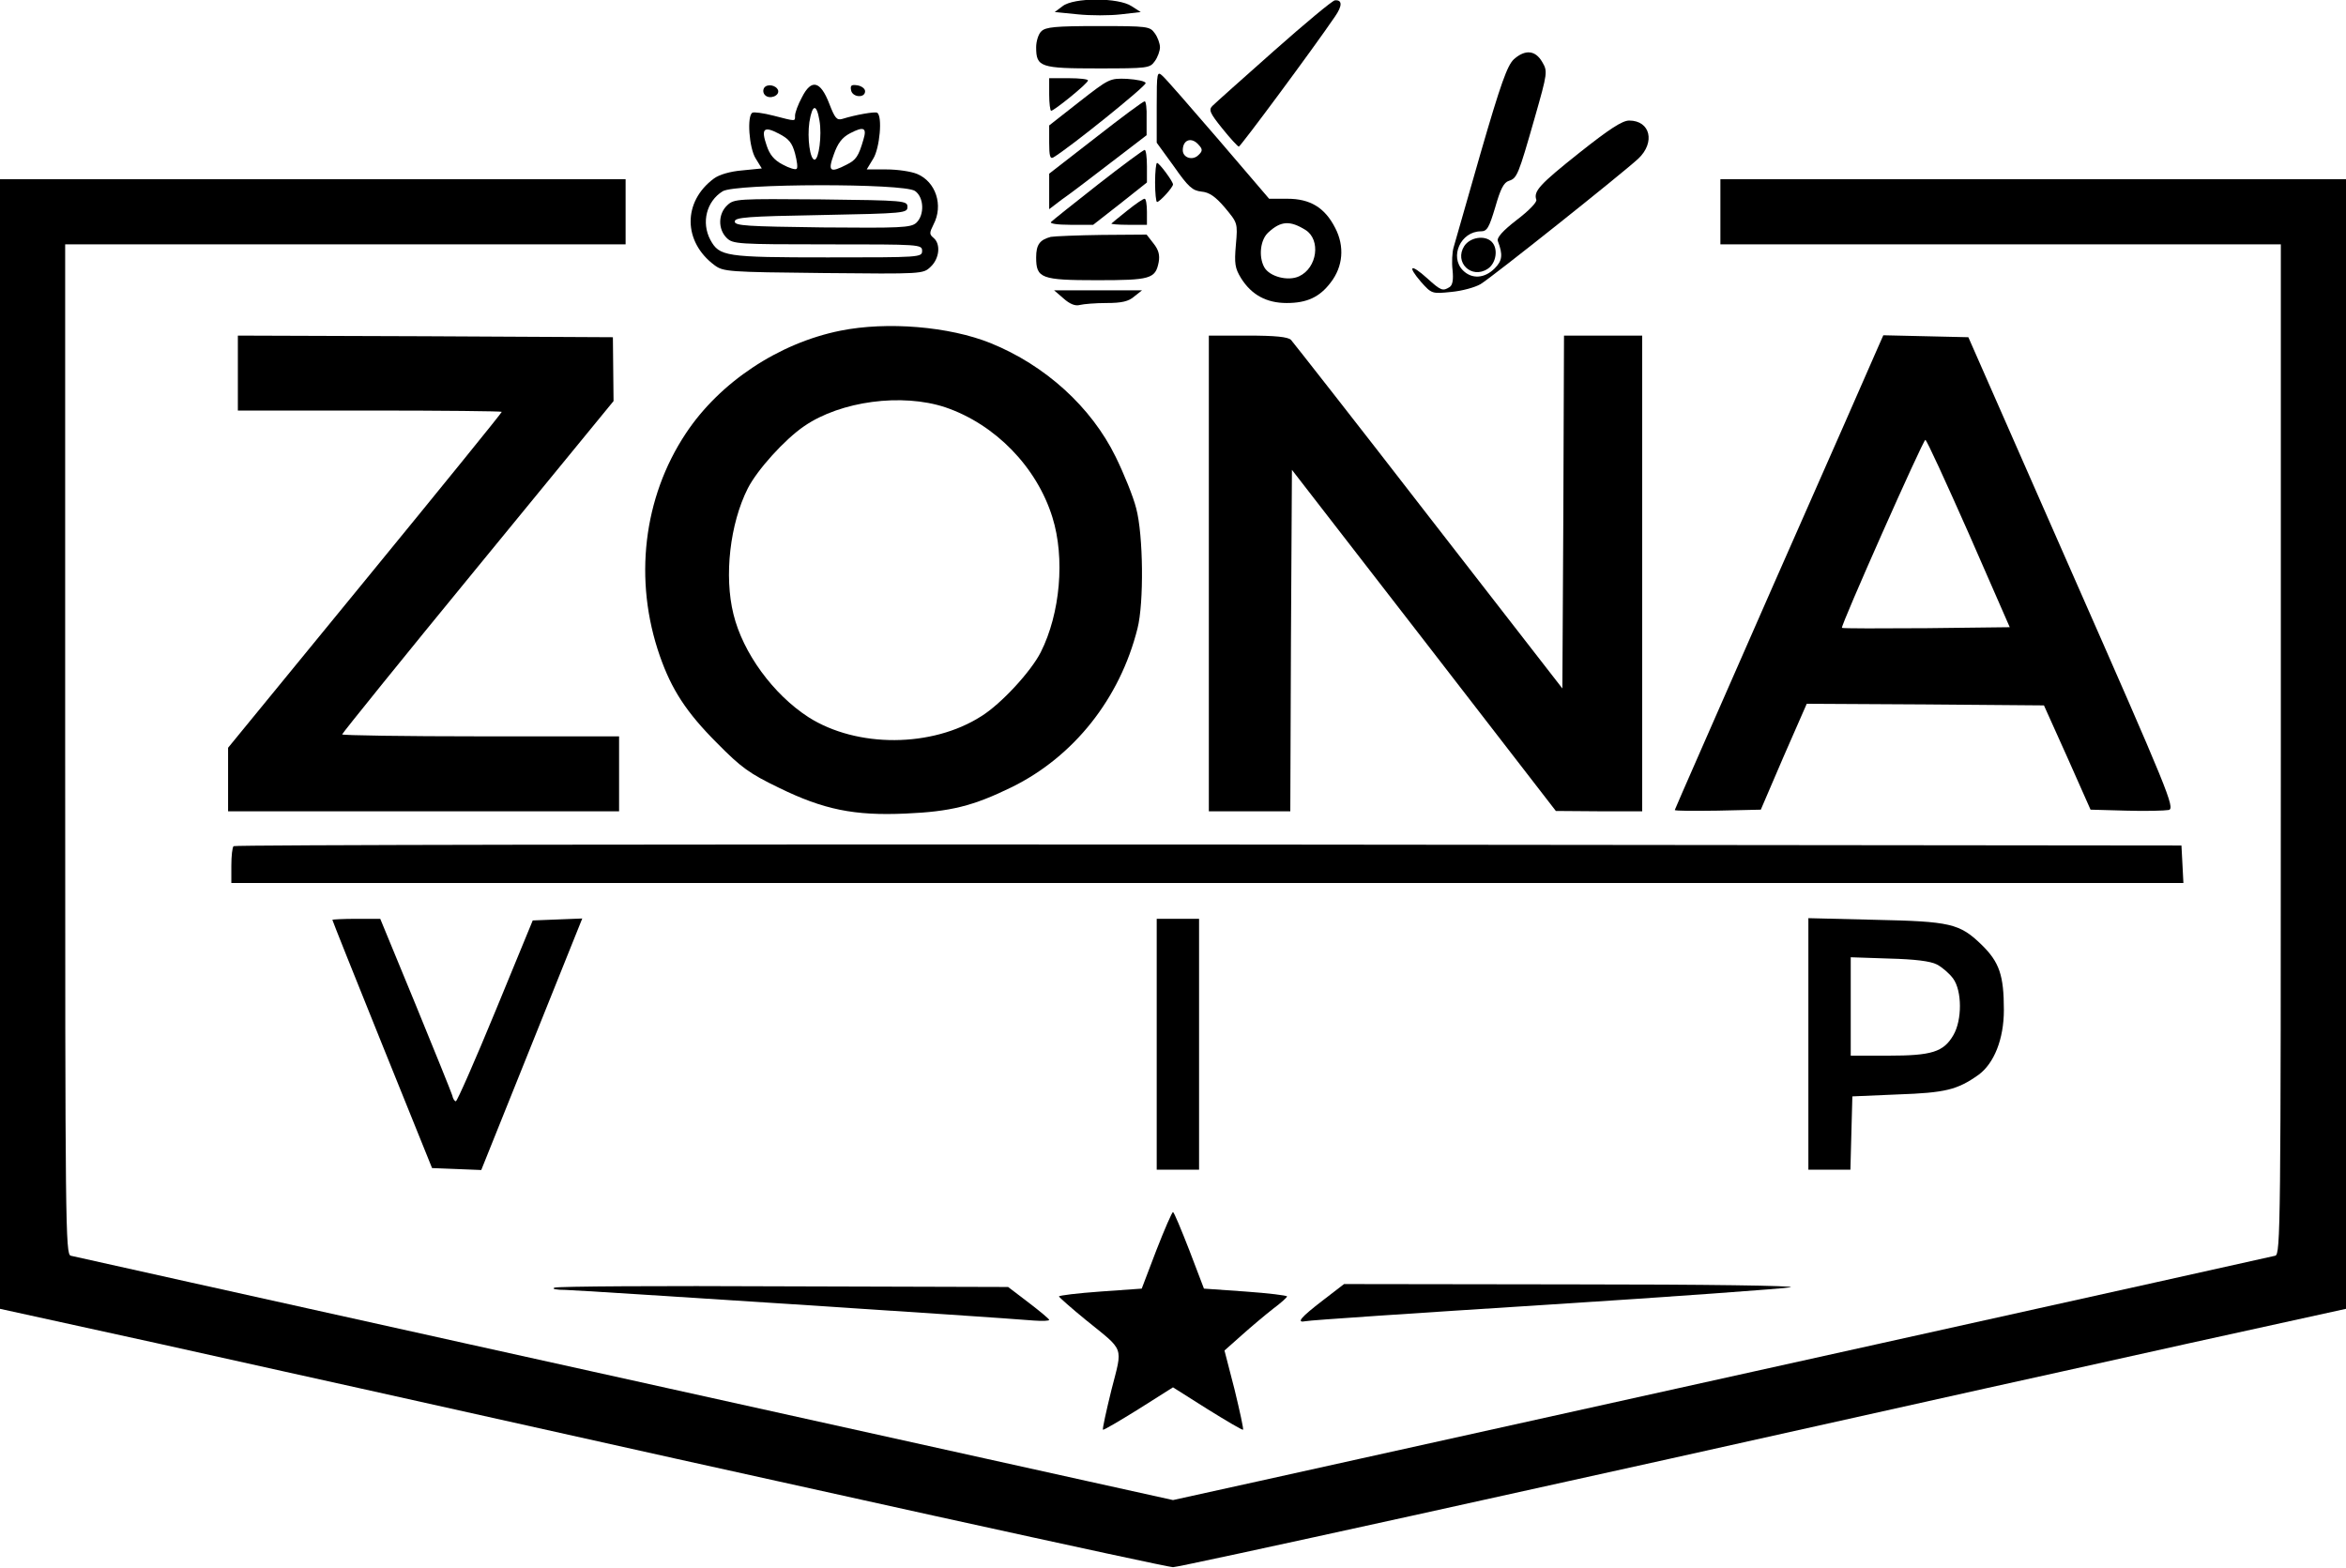
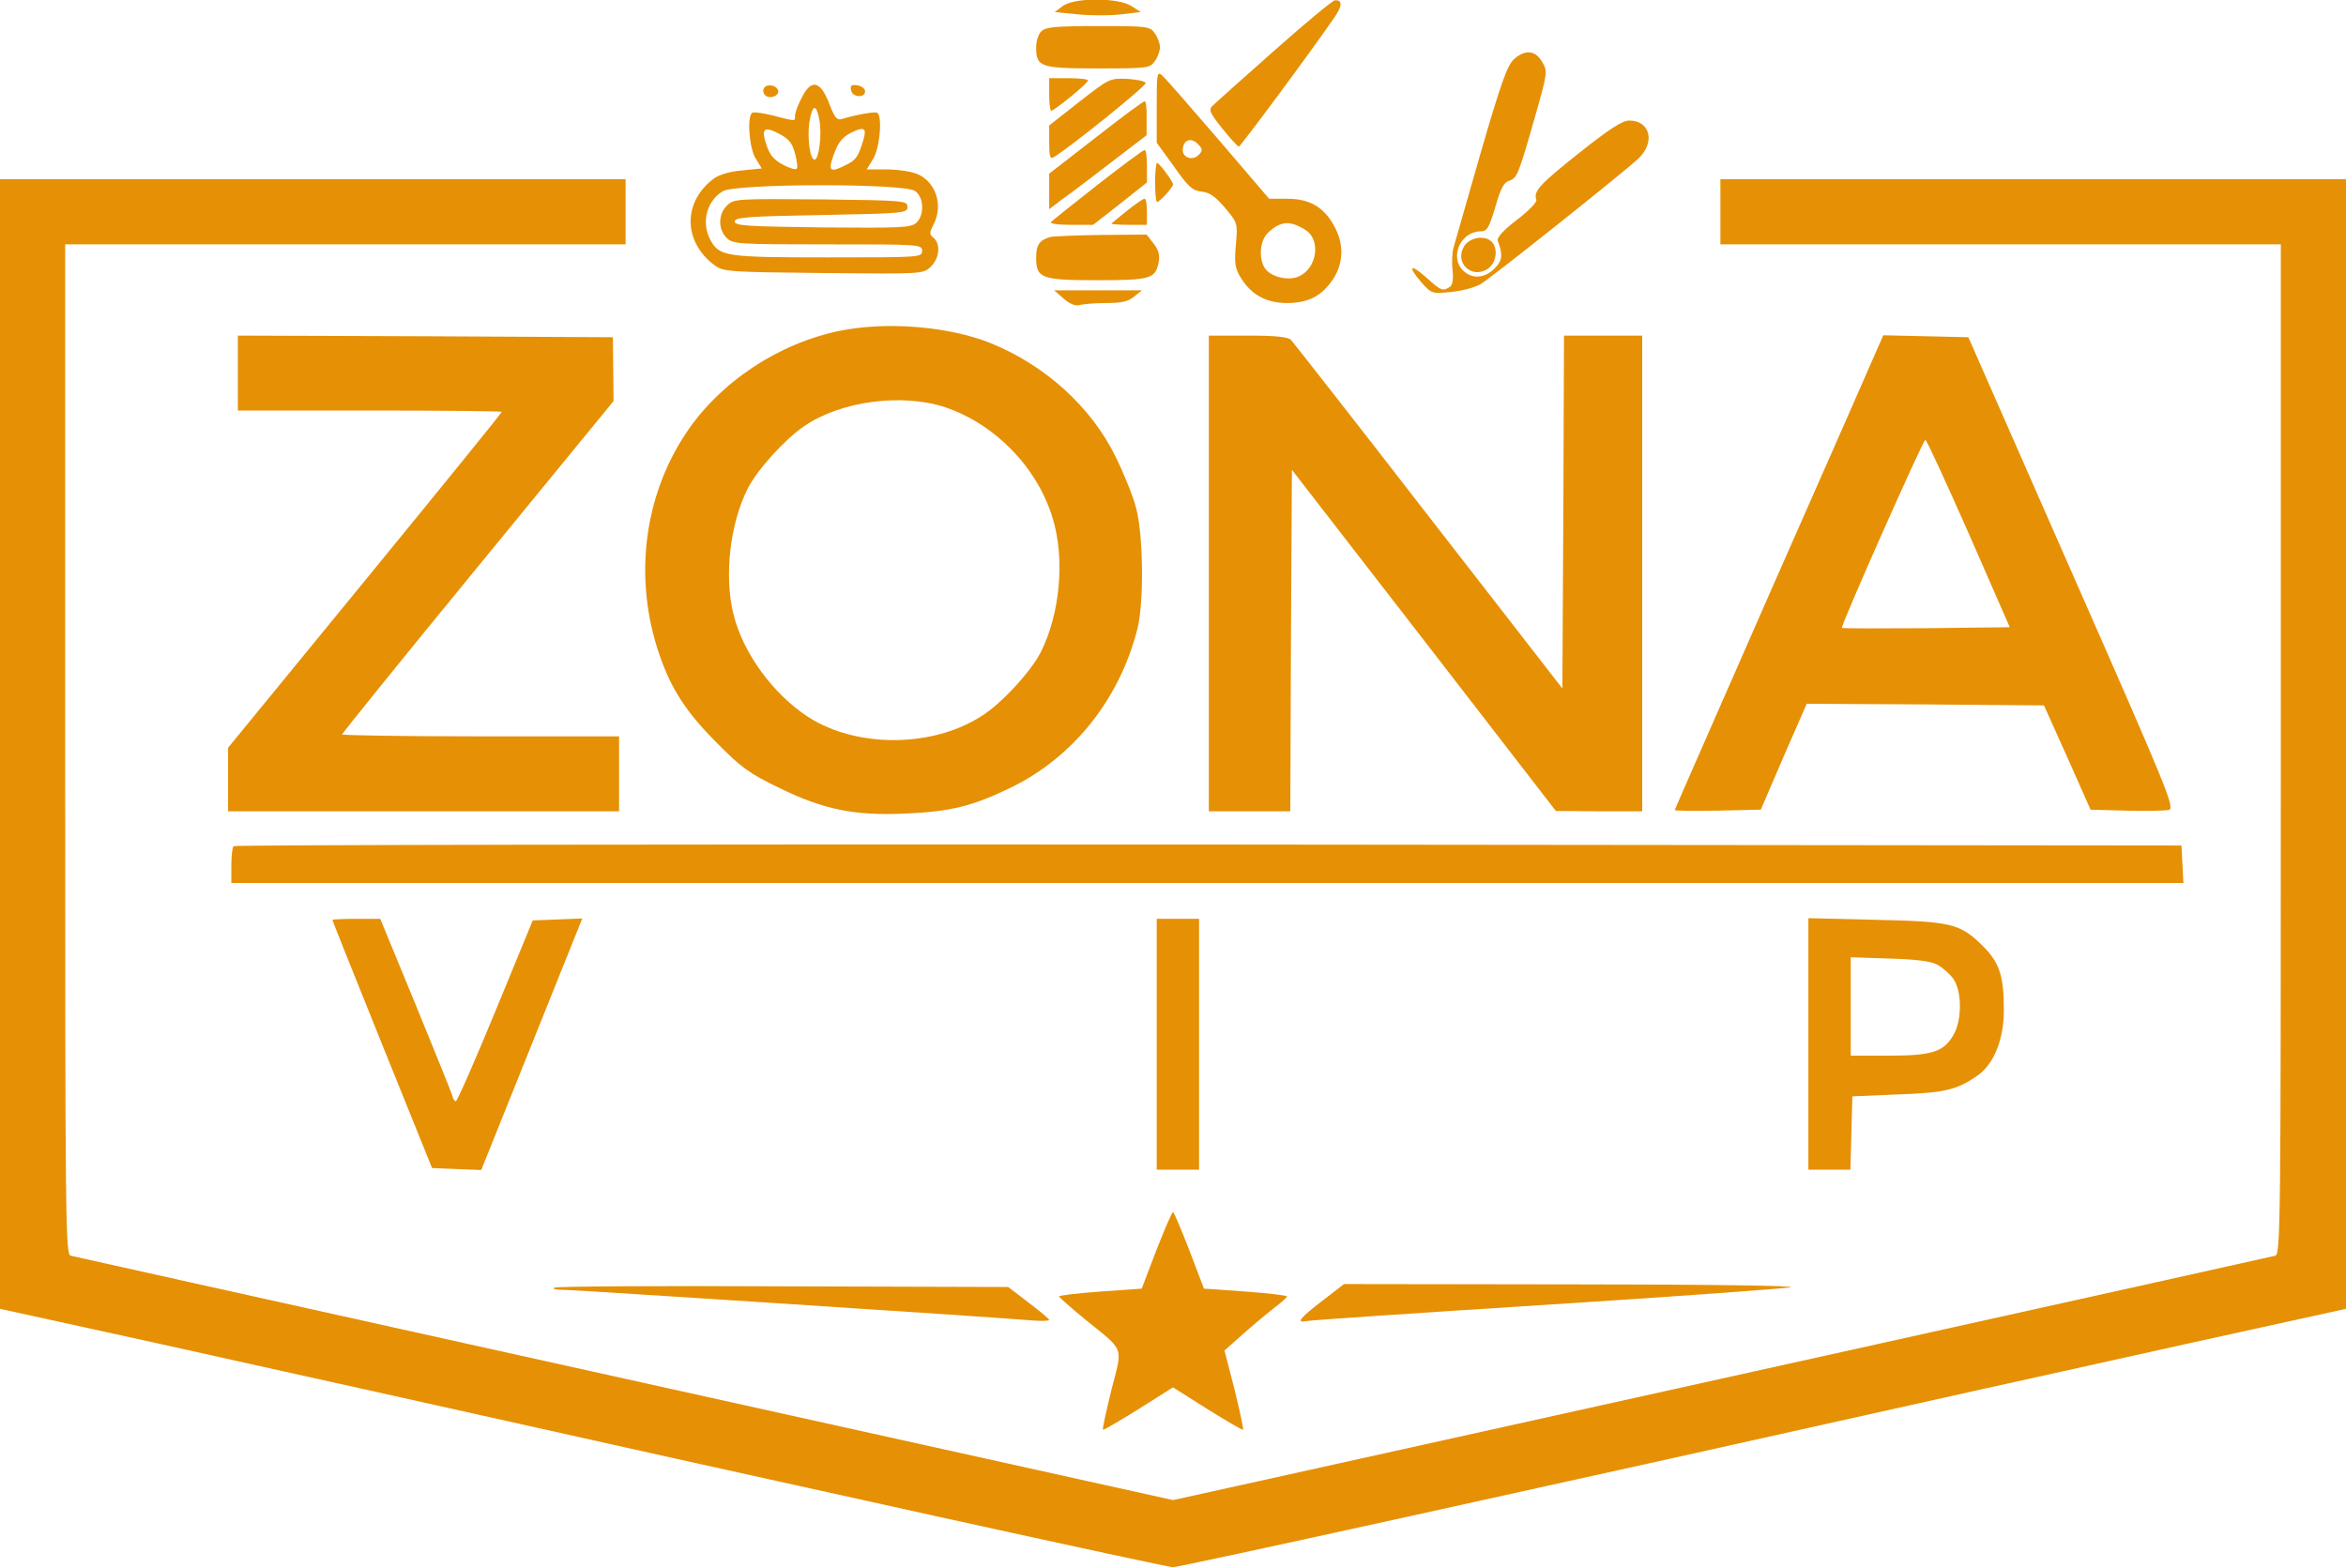
- <svg xmlns="http://www.w3.org/2000/svg" version="1.0" width="720pt" height="481pt" viewBox="0 0 720 481" preserveAspectRatio="xMidYMid meet">
-   <g transform="translate(0,481) scale(0.1,-0.1)" fill="#000000" stroke="none">
+ <svg xmlns="http://www.w3.org/2000/svg" version="1.0" width="720" height="481" viewBox="0 0 720 481" preserveAspectRatio="xMidYMid meet">
+   <g transform="translate(0,481) scale(0.1,-0.1)" fill="#e69005" stroke="none">
    <path d="M3261 4791 l-24 -18 71 -7 c39 -4 98 -4 132 0 l61 7 -28 18 c-40 27 -178 27 -212 0z" />
    <path d="M3910 4654 c-96 -85 -181 -161 -189 -169 -12 -12 -8 -22 30 -69 24 -30 47 -55 51 -56 5 0 227 299 295 399 23 33 23 52 0 50 -7 0 -91 -70 -187 -155z" />
    <path d="M3196 4714 c-9 -8 -16 -31 -16 -49 0 -61 13 -65 190 -65 153 0 159 1 174 22 9 12 16 32 16 43 0 11 -7 31 -16 43 -15 21 -21 22 -174 22 -131 0 -161 -3 -174 -16z" />
    <path d="M4646 4628 c-20 -19 -40 -74 -102 -288 -42 -146 -79 -276 -83 -290 -4 -14 -6 -45 -3 -69 3 -30 0 -46 -9 -52 -21 -13 -26 -12 -69 27 -51 46 -62 39 -19 -11 33 -37 34 -37 93 -31 33 3 73 14 90 24 35 21 433 338 484 385 53 50 37 117 -28 117 -21 0 -61 -26 -153 -99 -122 -97 -141 -118 -132 -144 3 -7 -23 -34 -60 -62 -44 -34 -62 -55 -58 -65 16 -42 14 -60 -10 -84 -31 -31 -70 -33 -97 -6 -42 42 -7 120 55 120 19 0 25 11 44 74 16 56 26 76 42 81 25 8 29 18 79 193 40 140 40 143 23 172 -21 36 -52 39 -87 8z" />
    <path d="M3550 4483 l0 -111 53 -73 c44 -63 57 -74 84 -77 24 -2 43 -15 72 -49 39 -47 40 -47 34 -114 -5 -58 -3 -72 16 -103 32 -51 78 -76 140 -76 62 0 101 18 135 63 38 49 43 111 14 167 -32 63 -77 90 -147 90 l-56 0 -154 180 c-85 99 -162 187 -172 196 -18 17 -19 14 -19 -93z m130 -119 c11 -12 11 -18 -2 -30 -18 -18 -48 -8 -48 15 0 33 28 42 50 15z m327 -260 c47 -30 36 -116 -20 -142 -34 -16 -91 -1 -107 28 -18 33 -12 85 13 107 38 35 66 37 114 7z" />
    <path d="M3220 4520 c0 -27 3 -50 6 -50 9 0 113 84 113 93 1 4 -26 7 -59 7 l-60 0 0 -50z" />
    <path d="M3313 4498 l-93 -73 0 -53 c0 -41 3 -51 13 -45 49 29 286 220 283 228 -1 6 -27 11 -57 13 -53 2 -55 1 -146 -70z" />
    <path d="M2345 4540 c-4 -7 -3 -16 3 -22 14 -14 45 -2 40 15 -6 16 -34 21 -43 7z" />
    <path d="M2461 4511 c-12 -22 -21 -47 -21 -56 0 -18 4 -18 -66 0 -31 8 -61 12 -65 9 -17 -10 -10 -108 10 -140 l19 -31 -60 -6 c-37 -3 -71 -13 -87 -25 -96 -71 -95 -194 2 -266 27 -20 42 -21 334 -24 304 -3 306 -3 329 19 27 25 32 70 9 89 -13 11 -13 15 0 41 31 59 7 131 -50 155 -19 8 -61 14 -95 14 l-60 0 20 33 c20 32 29 131 12 141 -7 4 -65 -6 -107 -19 -17 -5 -23 3 -40 47 -27 70 -55 77 -84 19z m54 -71 c8 -45 -2 -120 -15 -120 -14 0 -23 66 -16 115 9 56 22 58 31 5z m-75 -101 c6 -23 9 -44 5 -47 -3 -4 -23 2 -43 13 -27 14 -40 31 -49 58 -18 52 -9 61 37 37 31 -16 41 -28 50 -61z m210 43 c-15 -52 -23 -63 -51 -77 -52 -27 -59 -21 -40 31 12 34 25 52 50 65 42 22 52 17 41 -19z m158 -158 c28 -19 30 -74 4 -98 -17 -15 -48 -16 -288 -14 -231 3 -269 5 -269 18 0 13 38 16 265 20 257 5 265 6 265 25 0 19 -8 20 -265 23 -256 2 -267 2 -288 -18 -28 -26 -29 -73 -2 -100 19 -19 33 -20 310 -20 283 0 290 0 290 -20 0 -20 -7 -20 -290 -20 -315 0 -332 3 -360 54 -28 53 -12 118 38 149 39 24 555 25 590 1z" />
    <path d="M2612 4533 c4 -22 43 -25 43 -3 0 8 -11 16 -23 18 -19 3 -23 0 -20 -15z" />
    <path d="M3363 4388 l-143 -111 0 -54 0 -55 38 29 c22 15 89 66 150 113 l111 85 0 53 c1 28 -2 52 -6 51 -5 0 -72 -50 -150 -111z" />
    <path d="M3370 4244 c-74 -58 -139 -110 -144 -115 -6 -5 17 -9 60 -9 l69 0 83 65 82 65 0 50 c0 28 -3 50 -7 50 -5 -1 -69 -48 -143 -106z" />
    <path d="M3545 4250 c0 -33 3 -60 6 -60 8 0 49 45 49 54 0 9 -42 66 -49 66 -3 0 -6 -27 -6 -60z" />
    <path d="M0 2527 l0 -1734 488 -107 c268 -60 546 -121 617 -137 1382 -309 2475 -549 2495 -549 20 0 1113 240 2495 549 72 16 349 77 618 137 l487 107 0 1734 0 1733 -960 0 -960 0 0 -100 0 -100 860 0 860 0 0 -1549 c0 -1467 -1 -1550 -17 -1555 -15 -4 -2211 -491 -3120 -692 l-263 -58 -262 58 c-910 201 -3106 688 -3121 692 -16 5 -17 88 -17 1555 l0 1549 860 0 860 0 0 100 0 100 -960 0 -960 0 0 -1733z" />
    <path d="M3460 4164 c-25 -20 -47 -38 -49 -40 -2 -2 21 -4 52 -4 l57 0 0 40 c0 22 -3 40 -7 40 -5 0 -28 -16 -53 -36z" />
    <path d="M3225 4083 c-34 -9 -45 -24 -45 -63 0 -64 15 -70 186 -70 164 0 180 4 190 55 4 22 0 38 -16 58 l-21 27 -137 -1 c-75 -1 -146 -4 -157 -6z" />
    <path d="M4494 4055 c-32 -50 22 -103 72 -70 26 17 33 62 12 83 -21 21 -66 14 -84 -13z" />
    <path d="M3264 3894 c19 -17 36 -24 50 -20 12 3 49 6 82 6 47 0 68 5 85 20 l24 19 -135 0 -135 0 29 -25z" />
    <path d="M2579 3795 c-189 -38 -370 -158 -474 -315 -131 -197 -161 -451 -80 -683 36 -103 81 -173 176 -268 74 -75 99 -93 190 -137 137 -67 231 -86 388 -79 139 6 207 23 326 81 191 94 332 272 386 487 20 78 18 287 -4 369 -9 36 -38 107 -63 158 -75 153 -216 281 -384 349 -127 51 -317 67 -461 38z m322 -235 c153 -52 281 -183 329 -338 39 -125 24 -295 -36 -414 -30 -59 -121 -158 -182 -196 -151 -97 -382 -98 -531 -3 -108 70 -201 197 -230 316 -29 117 -11 277 44 386 29 57 113 150 173 191 112 77 300 102 433 58z" />
    <path d="M730 3665 l0 -115 405 0 c223 0 405 -2 405 -4 0 -3 -189 -236 -420 -518 l-420 -513 0 -97 0 -98 600 0 600 0 0 115 0 115 -425 0 c-234 0 -425 3 -425 6 0 3 187 235 416 514 l417 509 -1 98 -1 98 -575 3 -576 2 0 -115z" />
    <path d="M3710 3050 l0 -730 125 0 125 0 2 524 3 524 405 -523 405 -524 133 -1 132 0 0 730 0 730 -120 0 -120 0 -2 -541 -3 -542 -410 528 c-225 291 -416 534 -423 542 -10 9 -47 13 -133 13 l-119 0 0 -730z" />
    <path d="M5761 3738 c-10 -24 -154 -351 -320 -727 -165 -376 -301 -685 -301 -687 0 -3 59 -3 132 -2 l132 3 70 163 71 162 364 -2 364 -3 72 -160 71 -160 109 -3 c61 -2 120 0 131 2 20 5 -1 56 -297 728 l-318 723 -130 3 -131 3 -19 -43z m281 -565 l126 -288 -256 -3 c-140 -1 -257 -1 -259 1 -5 5 249 577 256 577 4 0 63 -129 133 -287z" />
    <path d="M717 2213 c-4 -3 -7 -30 -7 -60 l0 -53 2995 0 2996 0 -3 58 -3 57 -2986 3 c-1642 1 -2989 -1 -2992 -5z" />
    <path d="M1020 1987 c0 -2 69 -175 153 -383 l153 -379 76 -3 75 -3 155 386 155 386 -76 -3 -76 -3 -114 -277 c-63 -153 -118 -278 -122 -278 -4 0 -9 8 -11 18 -3 10 -54 136 -113 280 l-108 262 -73 0 c-41 0 -74 -2 -74 -3z" />
    <path d="M3550 1605 l0 -385 65 0 65 0 0 385 0 385 -65 0 -65 0 0 -385z" />
    <path d="M5550 1606 l0 -386 65 0 64 0 3 113 3 112 140 6 c145 5 182 14 247 60 48 35 78 110 78 199 0 107 -14 147 -68 200 -68 66 -96 72 -329 77 l-203 5 0 -386z m394 244 c16 -8 39 -28 50 -43 28 -38 28 -128 1 -174 -30 -52 -67 -63 -199 -63 l-116 0 0 151 0 151 118 -4 c79 -2 127 -8 146 -18z" />
    <path d="M3549 973 l-45 -118 -127 -9 c-70 -5 -127 -12 -127 -15 1 -3 37 -35 81 -71 122 -99 115 -79 80 -216 -16 -65 -28 -120 -26 -122 2 -2 51 27 109 63 l106 67 106 -67 c58 -36 107 -65 109 -63 2 2 -10 57 -26 123 l-31 120 54 48 c29 26 72 62 95 80 23 17 43 35 43 38 0 3 -57 10 -127 15 l-128 9 -45 118 c-25 64 -47 117 -50 117 -3 0 -26 -53 -51 -117z" />
    <path d="M1702 858 c-10 -4 5 -7 34 -7 44 -1 1307 -83 1437 -94 26 -2 47 -1 47 2 0 3 -29 27 -63 53 l-63 48 -688 2 c-378 2 -694 0 -704 -4z" />
    <path d="M4060 819 c-69 -53 -83 -70 -53 -64 10 3 340 25 733 50 393 25 733 50 755 54 23 5 -265 9 -665 9 l-705 1 -65 -50z" />
  </g>
</svg>
